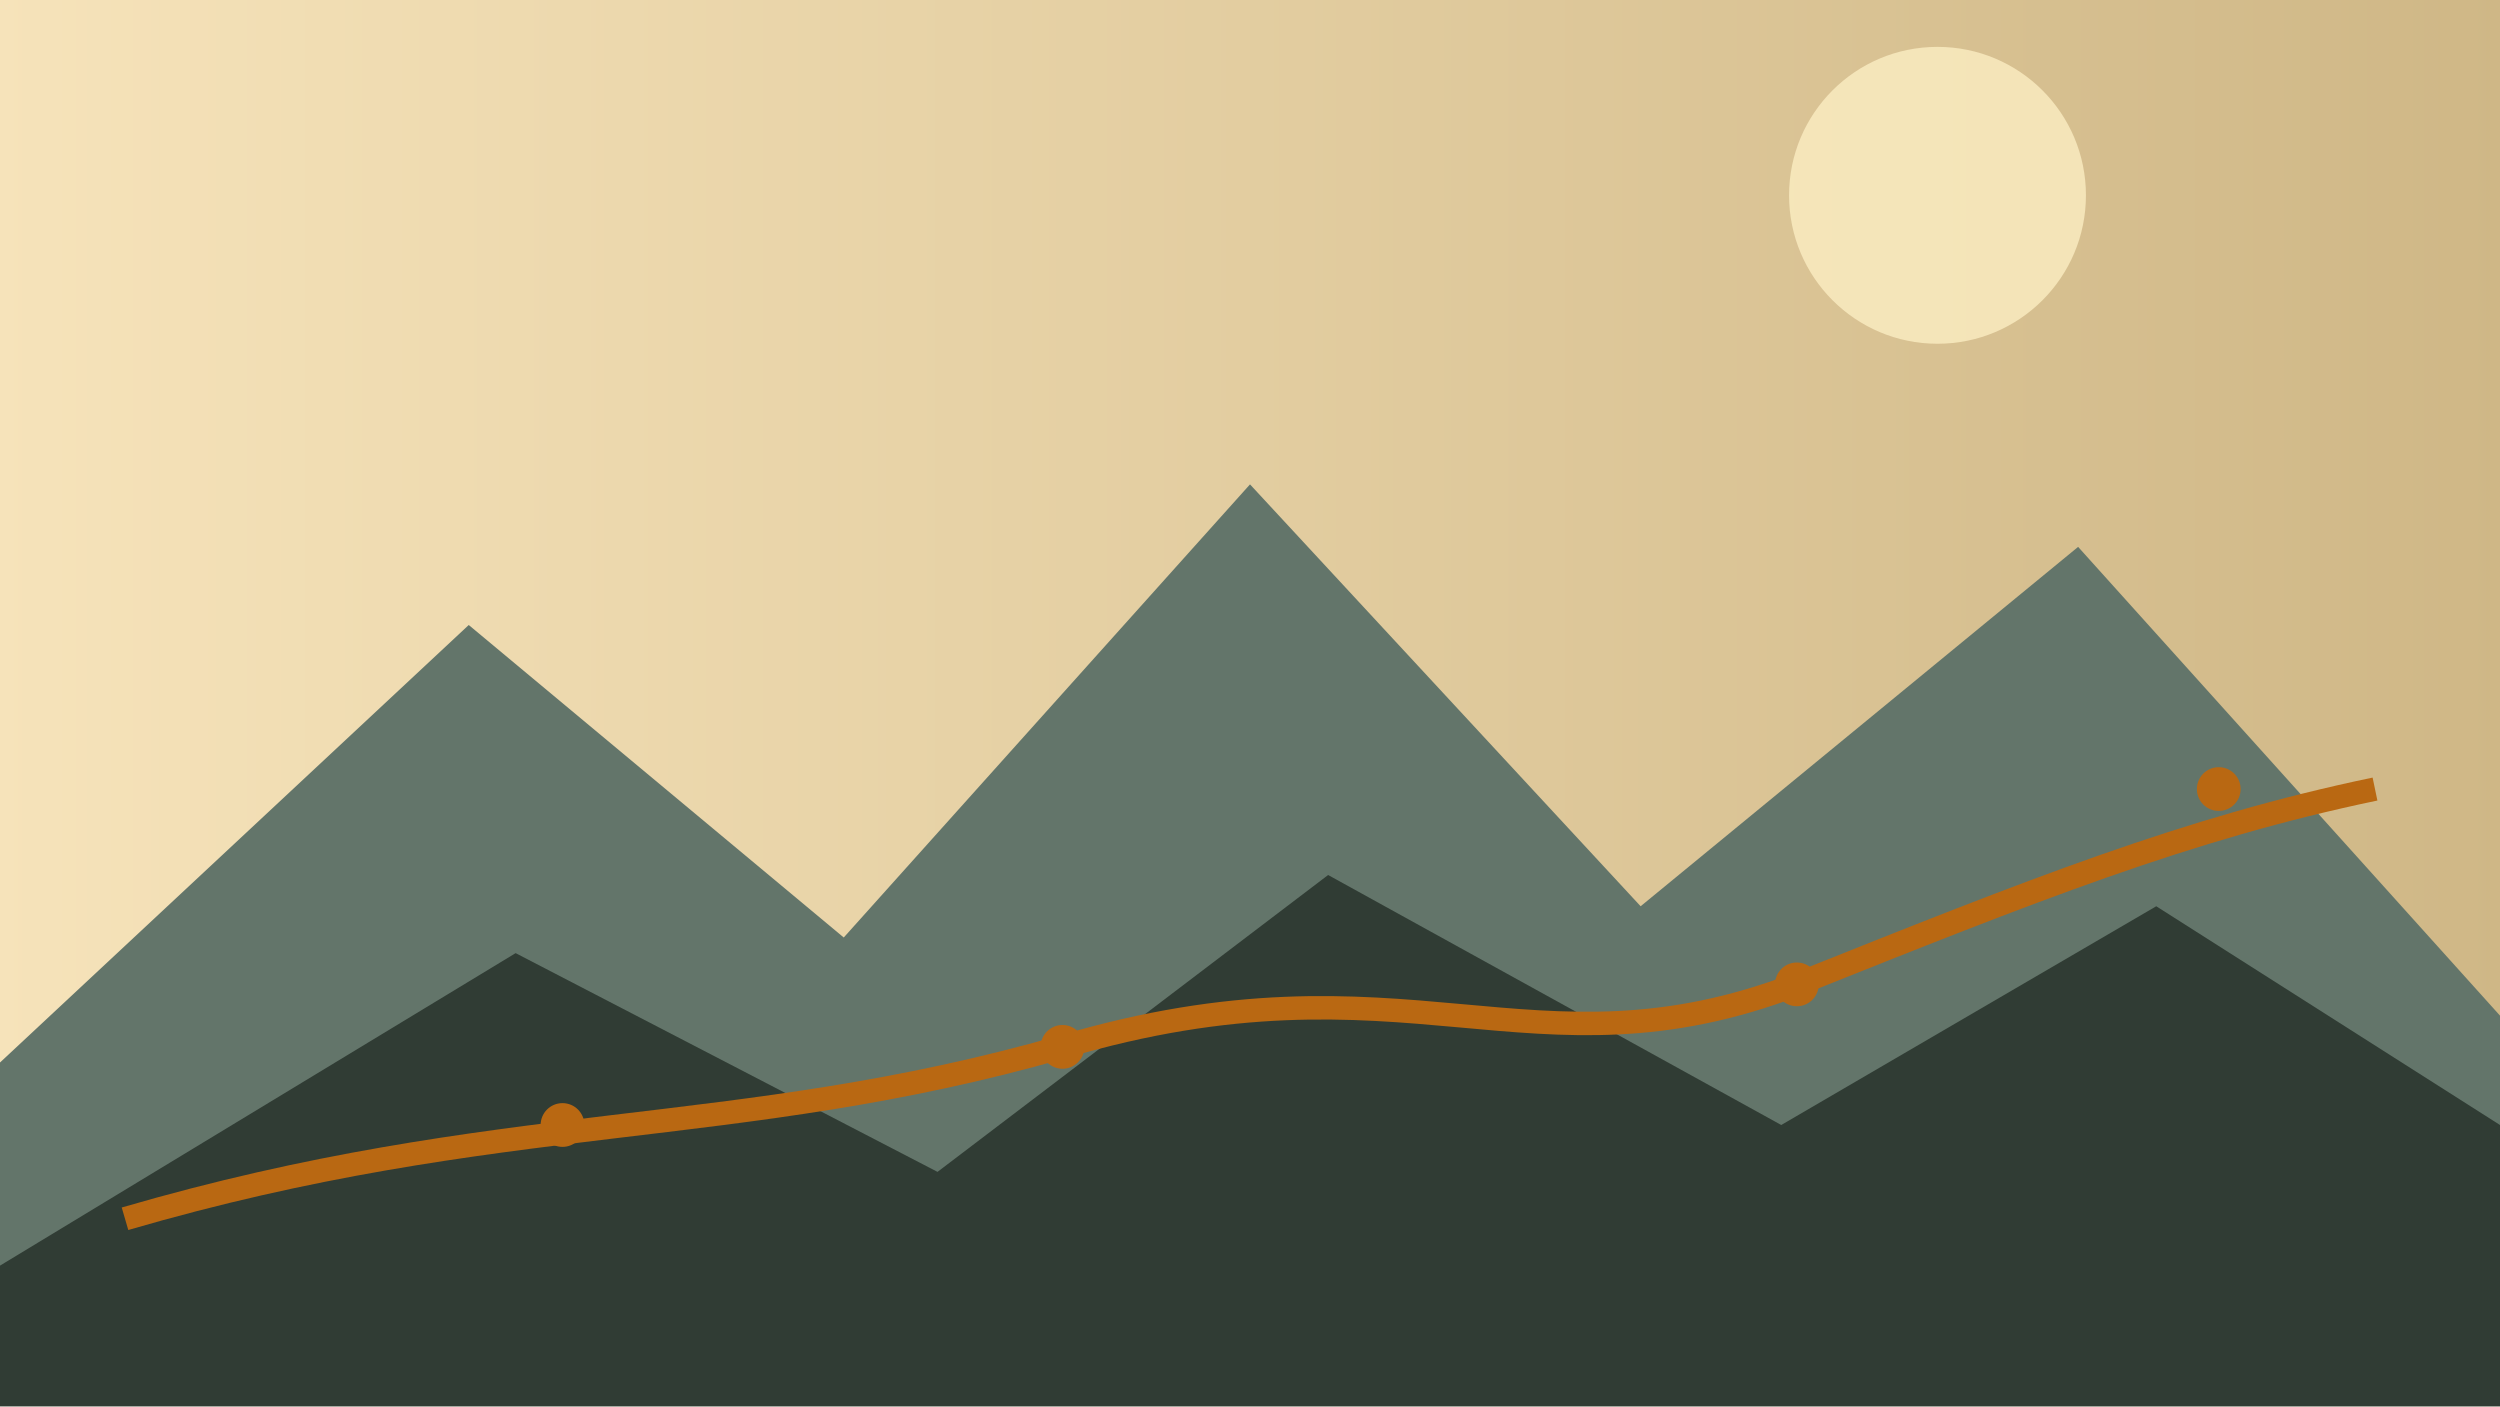
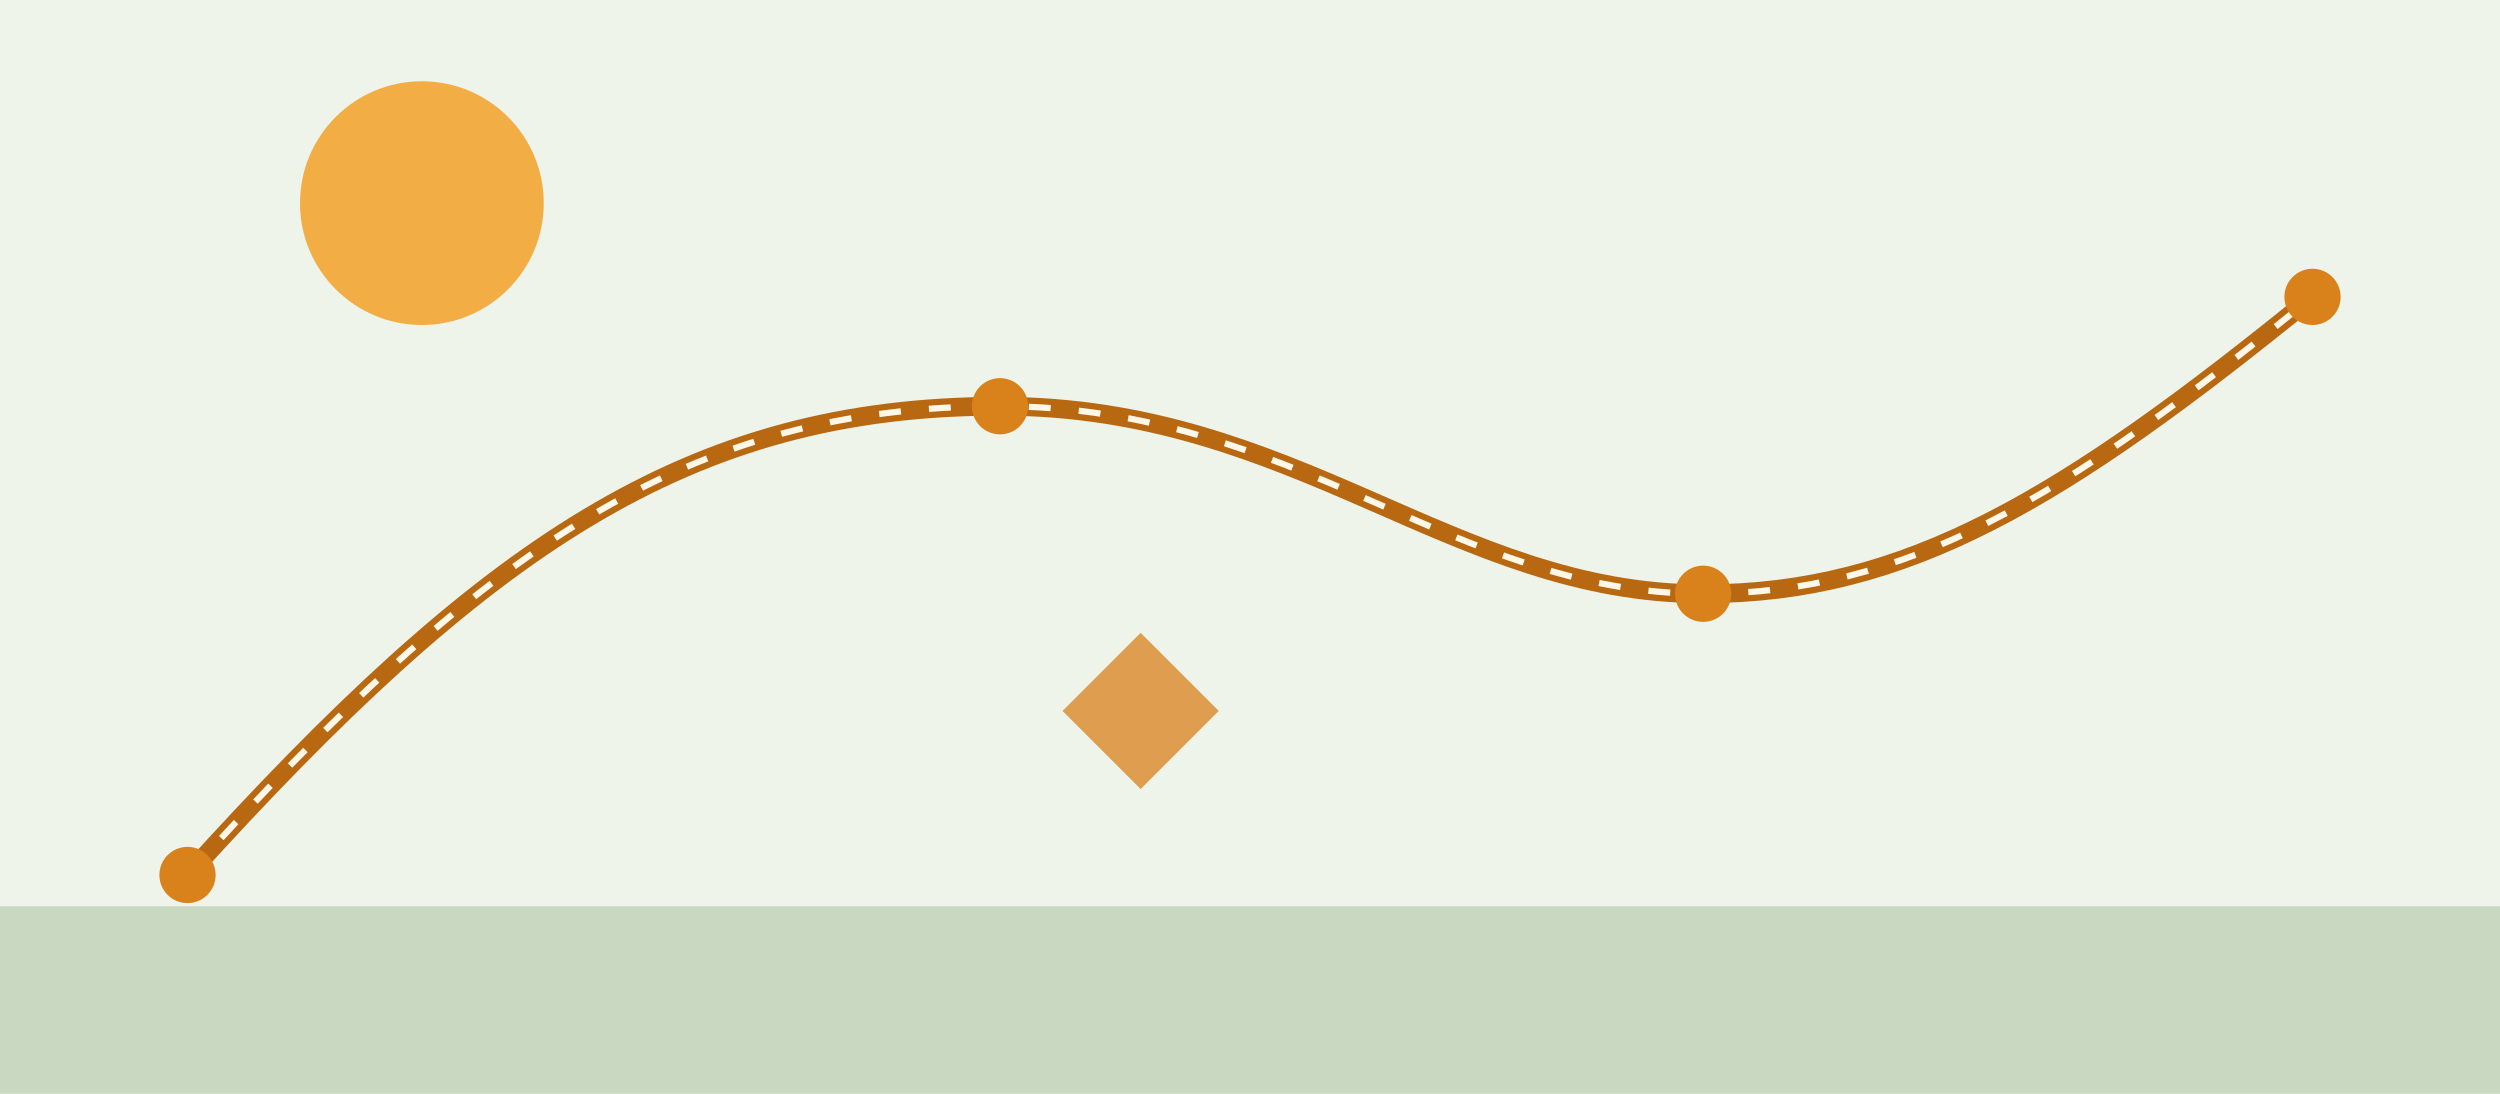
- <svg xmlns="http://www.w3.org/2000/svg" viewBox="0 0 1600 900">
-   <defs>
-     <linearGradient id="g">
-       <stop stop-color="#f6e3ba" />
-       <stop offset="1" stop-color="#cfb786" />
-     </linearGradient>
-   </defs>
-   <rect width="1600" height="900" fill="url(#g)" />
-   <circle cx="1240" cy="125" r="95" fill="#fff2c8" opacity=".72" />
-   <path d="M0 680 300 400 540 600 800 310 1050 580 1330 350 1600 650V900H0z" fill="#63756a" />
-   <path d="M0 810 330 610 600 750 850 560 1140 720 1380 580 1600 720V900H0z" fill="#303c34" />
-   <path d="M80 780C320 710 470 730 680 670c220-65 300 25 470-40 150-60 250-100 370-125" fill="none" stroke="#b96812" stroke-width="15" />
-   <g fill="#b96812">
-     <circle cx="360" cy="720" r="14" />
-     <circle cx="680" cy="670" r="14" />
-     <circle cx="1150" cy="630" r="14" />
-     <circle cx="1420" cy="505" r="14" />
-   </g>
+ <svg xmlns="http://www.w3.org/2000/svg" viewBox="0 0 1600 700">
+   <rect width="1600" height="700" fill="#eef4ea" />
+   <circle cx="270" cy="130" r="78" fill="#f3ad45" />
+   <path d="M0 580h1600v120H0z" fill="#c9d9c1" />
+   <path d="M120 560c190-210 320-300 520-300 190 0 290 120 450 120 130 0 230-60 390-190" fill="none" stroke="#b96812" stroke-width="12" stroke-linecap="round" />
+   <path d="M120 560c190-210 320-300 520-300 190 0 290 120 450 120 130 0 230-60 390-190" fill="none" stroke="#fff7e8" stroke-width="4" stroke-dasharray="14 18" />
+   <circle cx="120" cy="560" r="18" fill="#d9821b" />
+   <circle cx="640" cy="260" r="18" fill="#d9821b" />
+   <circle cx="1090" cy="380" r="18" fill="#d9821b" />
+   <circle cx="1480" cy="190" r="18" fill="#d9821b" />
+   <path d="M680 455l50-50 50 50-50 50z" fill="#d9821b" opacity=".75" />
</svg>
